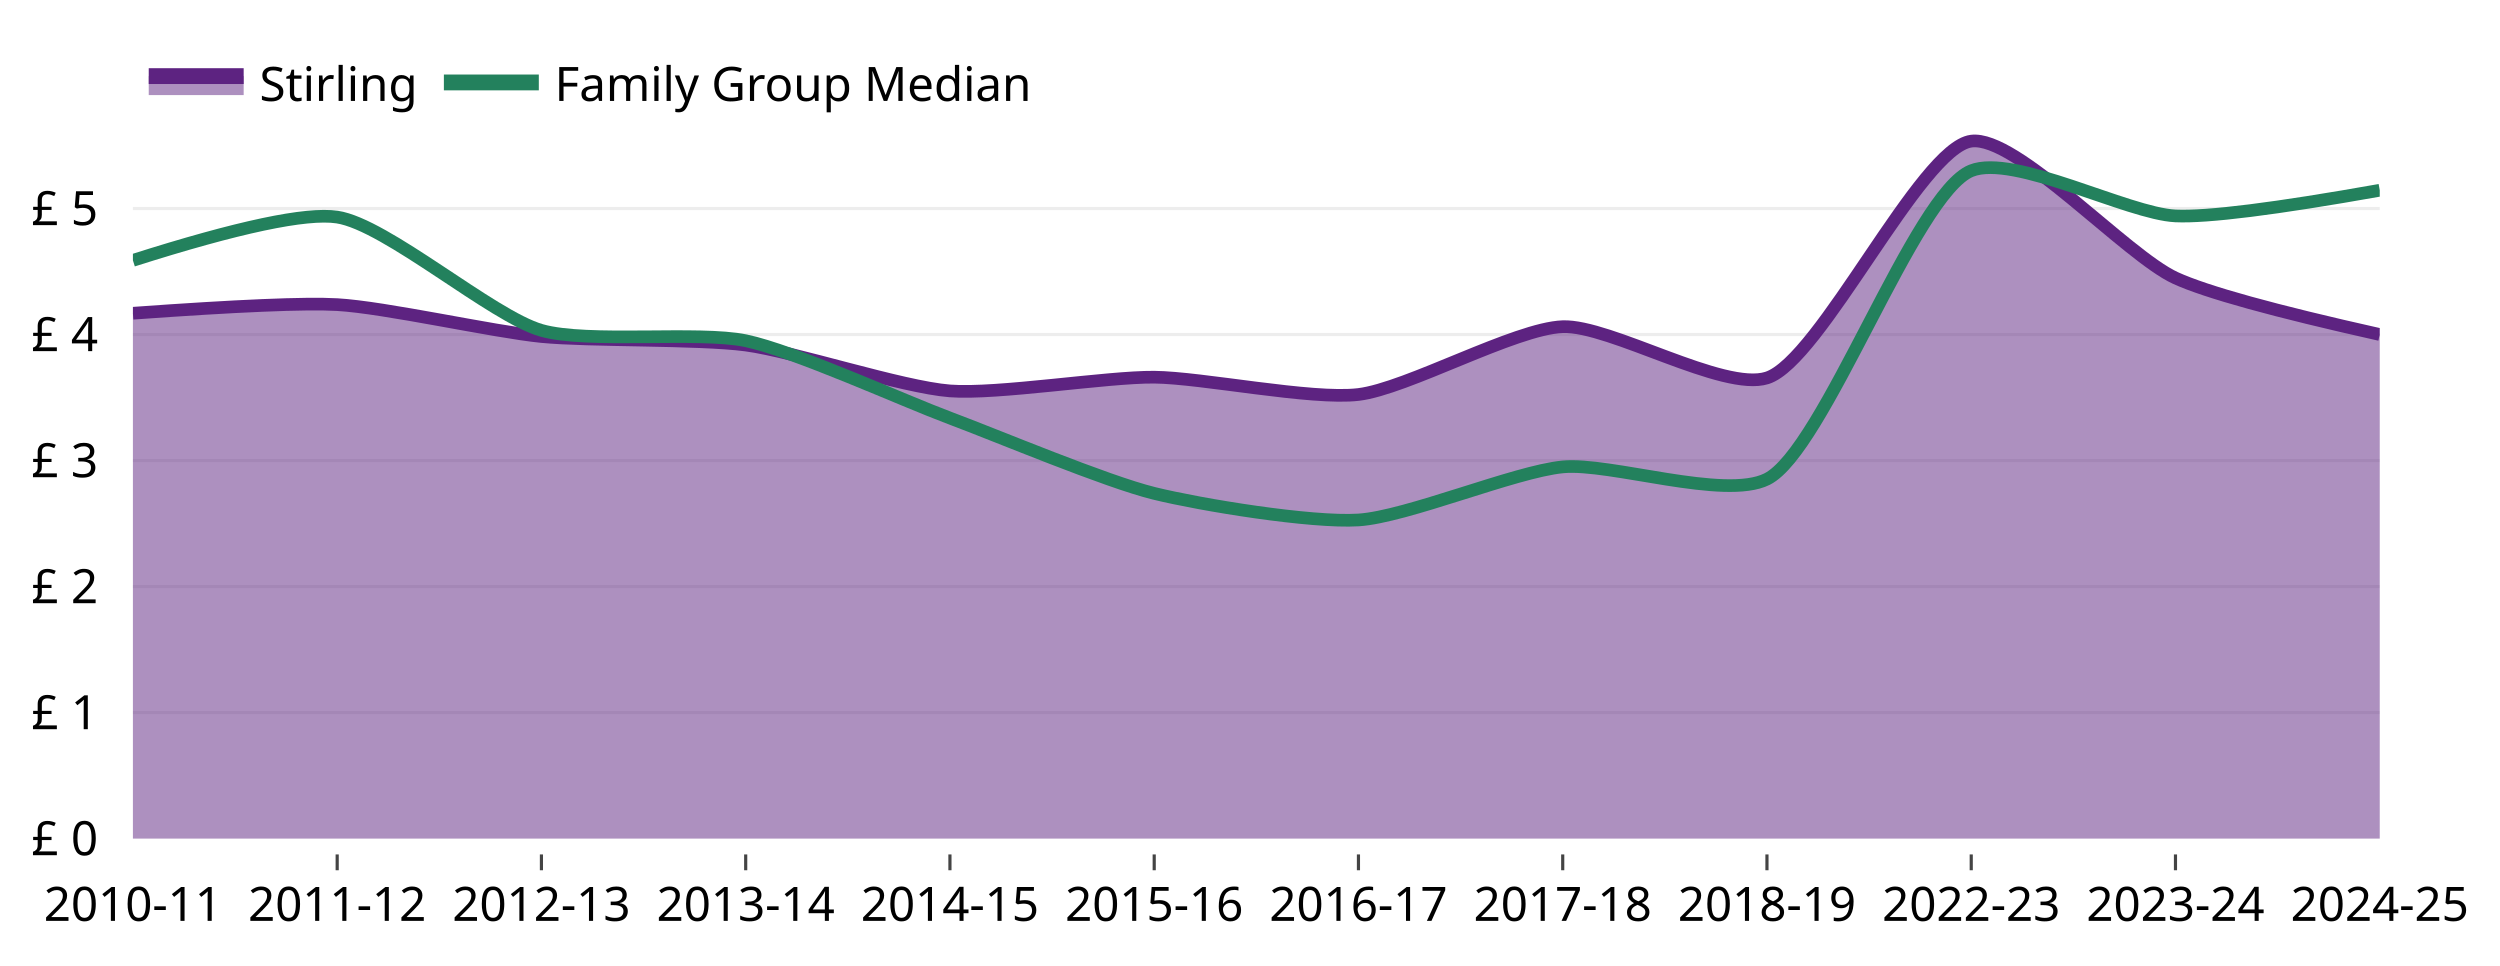
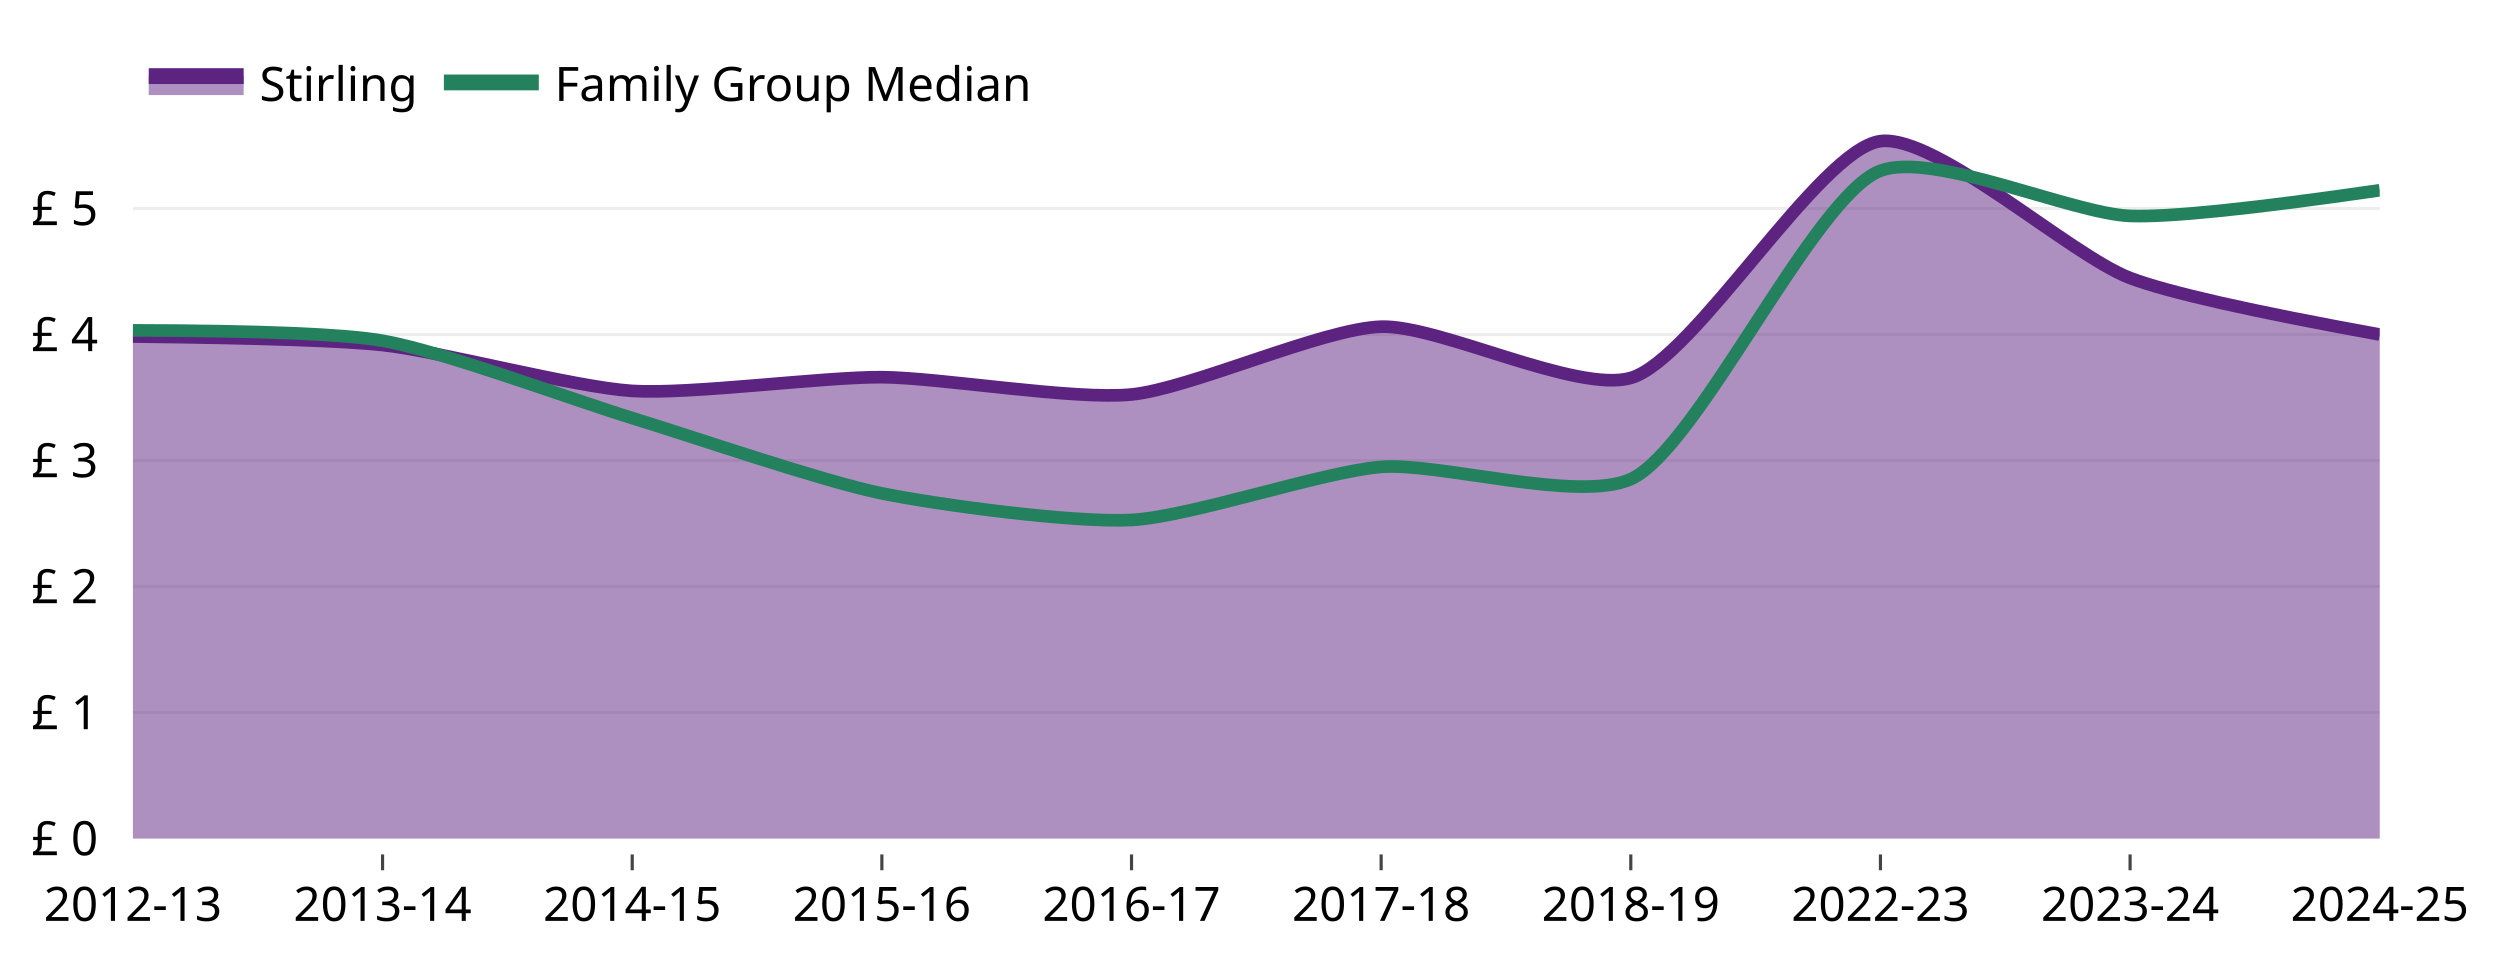
<svg xmlns="http://www.w3.org/2000/svg" class="main-svg" width="790" height="305" style="" viewBox="0 0 790 305">
  <rect x="0" y="0" width="790" height="305" style="fill: rgb(255, 255, 255); fill-opacity: 1;" />
-   <defs id="defs-48ca52">
+   <defs id="defs-9f34e2">
    <g class="clips">
-       <clipPath id="clip48ca52xyplot" class="plotclip">
+       <clipPath id="clip9f34e2xyplot" class="plotclip">
        <rect width="710" height="232" />
      </clipPath>
-       <clipPath class="axesclip" id="clip48ca52x">
+       <clipPath class="axesclip" id="clip9f34e2x">
        <rect x="42" y="0" width="710" height="305" />
      </clipPath>
-       <clipPath class="axesclip" id="clip48ca52y">
+       <clipPath class="axesclip" id="clip9f34e2y">
        <rect x="0" y="33" width="790" height="232" />
      </clipPath>
-       <clipPath class="axesclip" id="clip48ca52xy">
+       <clipPath class="axesclip" id="clip9f34e2xy">
        <rect x="42" y="33" width="710" height="232" />
      </clipPath>
    </g>
    <g class="gradients" />
    <g class="patterns" />
  </defs>
  <g class="bglayer">
    <rect class="bg" x="32" y="23" width="730" height="252" style="fill: rgb(0, 0, 0); fill-opacity: 0; stroke-width: 0;" />
  </g>
  <g class="layer-below">
    <g class="imagelayer" />
    <g class="shapelayer" />
  </g>
  <g class="cartesianlayer">
    <g class="subplot xy">
      <g class="layer-subplot">
        <g class="shapelayer" />
        <g class="imagelayer" />
      </g>
      <g class="minor-gridlayer">
        <g class="x" />
        <g class="y" />
      </g>
      <g class="gridlayer">
        <g class="x">
-           <path class="xgrid crisp" transform="translate(106.55,0)" d="M0,33v232" style="stroke: rgb(255, 255, 255); stroke-opacity: 1; stroke-width: 1px;" />
-           <path class="xgrid crisp" transform="translate(171.09,0)" d="M0,33v232" style="stroke: rgb(255, 255, 255); stroke-opacity: 1; stroke-width: 1px;" />
-           <path class="xgrid crisp" transform="translate(235.64,0)" d="M0,33v232" style="stroke: rgb(255, 255, 255); stroke-opacity: 1; stroke-width: 1px;" />
-           <path class="xgrid crisp" transform="translate(300.18,0)" d="M0,33v232" style="stroke: rgb(255, 255, 255); stroke-opacity: 1; stroke-width: 1px;" />
-           <path class="xgrid crisp" transform="translate(364.73,0)" d="M0,33v232" style="stroke: rgb(255, 255, 255); stroke-opacity: 1; stroke-width: 1px;" />
-           <path class="xgrid crisp" transform="translate(429.27,0)" d="M0,33v232" style="stroke: rgb(255, 255, 255); stroke-opacity: 1; stroke-width: 1px;" />
-           <path class="xgrid crisp" transform="translate(493.82,0)" d="M0,33v232" style="stroke: rgb(255, 255, 255); stroke-opacity: 1; stroke-width: 1px;" />
-           <path class="xgrid crisp" transform="translate(558.36,0)" d="M0,33v232" style="stroke: rgb(255, 255, 255); stroke-opacity: 1; stroke-width: 1px;" />
-           <path class="xgrid crisp" transform="translate(622.91,0)" d="M0,33v232" style="stroke: rgb(255, 255, 255); stroke-opacity: 1; stroke-width: 1px;" />
-           <path class="xgrid crisp" transform="translate(687.45,0)" d="M0,33v232" style="stroke: rgb(255, 255, 255); stroke-opacity: 1; stroke-width: 1px;" />
+           <path class="xgrid crisp" transform="translate(120.89,0)" d="M0,33v232" style="stroke: rgb(255, 255, 255); stroke-opacity: 1; stroke-width: 1px;" />
+           <path class="xgrid crisp" transform="translate(199.78,0)" d="M0,33v232" style="stroke: rgb(255, 255, 255); stroke-opacity: 1; stroke-width: 1px;" />
+           <path class="xgrid crisp" transform="translate(278.67,0)" d="M0,33v232" style="stroke: rgb(255, 255, 255); stroke-opacity: 1; stroke-width: 1px;" />
+           <path class="xgrid crisp" transform="translate(357.56,0)" d="M0,33v232" style="stroke: rgb(255, 255, 255); stroke-opacity: 1; stroke-width: 1px;" />
+           <path class="xgrid crisp" transform="translate(436.44,0)" d="M0,33v232" style="stroke: rgb(255, 255, 255); stroke-opacity: 1; stroke-width: 1px;" />
+           <path class="xgrid crisp" transform="translate(515.33,0)" d="M0,33v232" style="stroke: rgb(255, 255, 255); stroke-opacity: 1; stroke-width: 1px;" />
+           <path class="xgrid crisp" transform="translate(594.22,0)" d="M0,33v232" style="stroke: rgb(255, 255, 255); stroke-opacity: 1; stroke-width: 1px;" />
+           <path class="xgrid crisp" transform="translate(673.11,0)" d="M0,33v232" style="stroke: rgb(255, 255, 255); stroke-opacity: 1; stroke-width: 1px;" />
        </g>
        <g class="y">
          <path class="ygrid crisp" transform="translate(0,225.18)" d="M42,0h710" style="stroke: rgb(237, 237, 237); stroke-opacity: 1; stroke-width: 1px;" />
          <path class="ygrid crisp" transform="translate(0,185.36)" d="M42,0h710" style="stroke: rgb(237, 237, 237); stroke-opacity: 1; stroke-width: 1px;" />
          <path class="ygrid crisp" transform="translate(0,145.54)" d="M42,0h710" style="stroke: rgb(237, 237, 237); stroke-opacity: 1; stroke-width: 1px;" />
          <path class="ygrid crisp" transform="translate(0,105.71)" d="M42,0h710" style="stroke: rgb(237, 237, 237); stroke-opacity: 1; stroke-width: 1px;" />
          <path class="ygrid crisp" transform="translate(0,65.89)" d="M42,0h710" style="stroke: rgb(237, 237, 237); stroke-opacity: 1; stroke-width: 1px;" />
        </g>
      </g>
      <g class="zerolinelayer">
        <path class="yzl zl crisp" transform="translate(0,265)" d="M42,0h710" style="stroke: rgb(255, 255, 255); stroke-opacity: 1; stroke-width: 2px;" />
      </g>
      <g class="layer-between">
        <g class="shapelayer" />
        <g class="imagelayer" />
      </g>
      <path class="xlines-below" />
      <path class="ylines-below" />
      <g class="overlines-below" />
      <g class="xaxislayer-below" />
      <g class="yaxislayer-below" />
      <g class="overaxes-below" />
      <g class="overplot">
-         <g class="xy" transform="translate(42,33)" clip-path="url(#clip48ca52xyplot)">
+         <g class="xy" transform="translate(42,33)" clip-path="url(#clip9f34e2xyplot)">
          <g class="scatterlayer mlayer">
-             <g class="trace scatter trace2030ee" style="stroke-miterlimit: 2;">
+             <g class="trace scatter trace112730" style="stroke-miterlimit: 2;">
              <g class="fills">
                <g>
-                   <path class="js-fill" d="M710,232L0,232L0,65.99Q49.53,62.41 64.55,63.26C79.65,64.11 113.99,71.85 129.09,73.34C144.11,74.82 178.67,74.05 193.64,76.03C208.79,78.03 243.03,89.36 258.18,90.53C273.16,91.68 307.67,86.06 322.73,86.19C337.79,86.32 372.39,93.42 387.27,91.66C402.52,89.85 436.68,70.8 451.82,70.23C466.8,69.67 502.52,90.81 516.36,86.43C533.23,81.09 564.83,13.77 580.91,11.6C595.17,9.67 629.79,47.66 645.45,54.85Q659.99,61.52 710,72.71" style="fill: rgb(93, 35, 129); fill-opacity: 0.5; stroke-width: 0;" />
+                   <path class="js-fill" d="M710,232L0,232L0,73.34Q60.56,74.04 78.89,76.03C97.37,78.03 139.3,89.36 157.78,90.53C176.12,91.69 218.27,86.06 236.67,86.19C255.08,86.32 297.3,93.46 315.56,91.66C334.12,89.83 375.96,70.81 394.44,70.23C412.78,69.65 456.11,91.35 473.33,86.43C493.34,80.71 532.85,14.11 552.22,11.6C569.84,9.32 612.19,47.68 631.11,54.85Q649.05,61.65 710,72.71" style="fill: rgb(93, 35, 129); fill-opacity: 0.5; stroke-width: 0;" />
                </g>
              </g>
              <g class="errorbars" />
              <g class="lines">
-                 <path class="js-line" d="M0,65.99Q49.53,62.41 64.55,63.26C79.65,64.11 113.99,71.85 129.09,73.34C144.11,74.82 178.67,74.05 193.64,76.03C208.79,78.03 243.03,89.36 258.18,90.53C273.16,91.68 307.67,86.06 322.73,86.19C337.79,86.32 372.39,93.42 387.27,91.66C402.52,89.85 436.68,70.8 451.82,70.23C466.8,69.67 502.52,90.81 516.36,86.43C533.23,81.09 564.83,13.77 580.91,11.6C595.17,9.67 629.79,47.66 645.45,54.85Q659.99,61.52 710,72.71" style="vector-effect: none; fill: none; stroke: rgb(93, 35, 129); stroke-opacity: 1; stroke-width: 4px; opacity: 1;" />
+                 <path class="js-line" d="M0,73.34Q60.56,74.04 78.89,76.03C97.37,78.03 139.3,89.36 157.78,90.53C176.12,91.69 218.27,86.06 236.67,86.19C255.08,86.32 297.3,93.46 315.56,91.66C334.12,89.83 375.96,70.81 394.44,70.23C412.78,69.65 456.11,91.35 473.33,86.43C493.34,80.71 532.85,14.11 552.22,11.6C569.84,9.32 612.19,47.68 631.11,54.85Q649.05,61.65 710,72.71" style="vector-effect: none; fill: none; stroke: rgb(93, 35, 129); stroke-opacity: 1; stroke-width: 4px; opacity: 1;" />
              </g>
              <g class="points" />
              <g class="text" />
            </g>
-             <g class="trace scatter tracec36363" style="stroke-miterlimit: 2; opacity: 1;">
+             <g class="trace scatter trace238960" style="stroke-miterlimit: 2; opacity: 1;">
              <g class="fills" />
              <g class="errorbars" />
              <g class="lines">
-                 <path class="js-line" d="M0,49.28Q49.89,33.4 64.55,35.6C80.06,37.92 113.5,66.94 129.09,71.4C143.68,75.57 178.82,71.57 193.64,74.67C208.96,77.88 243.11,93.48 258.18,99.11C273.23,104.73 307.45,119.15 322.73,122.91C337.59,126.57 372.3,132.24 387.27,131.31C402.42,130.36 436.64,116.02 451.82,114.54C466.77,113.08 502.95,125.11 516.36,118.41C534.4,109.41 563.01,28.18 580.91,20.95C594.37,15.51 630.33,34.53 645.45,35.23Q660.45,35.93 710,27.12" style="vector-effect: none; fill: none; stroke: rgb(35, 129, 93); stroke-opacity: 1; stroke-width: 4px; opacity: 1;" />
+                 <path class="js-line" d="M0,71.4Q60.68,71.53 78.89,74.67C97.51,77.88 139.36,93.48 157.78,99.11C176.18,104.73 218.08,119.15 236.67,122.91C254.91,126.6 297.23,132.26 315.56,131.31C334.04,130.35 375.94,116.03 394.44,114.54C412.75,113.07 456.6,125.89 473.33,118.41C494.41,108.98 531.25,28.74 552.22,20.95C568.99,14.72 612.65,34.52 631.11,35.23Q649.47,35.93 710,27.12" style="vector-effect: none; fill: none; stroke: rgb(35, 129, 93); stroke-opacity: 1; stroke-width: 4px; opacity: 1;" />
              </g>
              <g class="points" />
              <g class="text" />
            </g>
          </g>
        </g>
      </g>
      <g class="zerolinelayer-above" />
      <path class="xlines-above crisp" d="" style="fill: none; stroke-width: 1px; stroke: rgb(0, 0, 0); stroke-opacity: 0;" />
      <path class="ylines-above crisp" d="M0,0" style="fill: none;" />
      <g class="overlines-above" />
      <g class="xaxislayer-above">
-         <path class="xtick ticks crisp" d="M0,275v-5" transform="translate(106.55,0)" style="stroke: rgb(68, 68, 68); stroke-opacity: 1; stroke-width: 1px;" />
-         <path class="xtick ticks crisp" d="M0,275v-5" transform="translate(171.09,0)" style="stroke: rgb(68, 68, 68); stroke-opacity: 1; stroke-width: 1px;" />
-         <path class="xtick ticks crisp" d="M0,275v-5" transform="translate(235.64,0)" style="stroke: rgb(68, 68, 68); stroke-opacity: 1; stroke-width: 1px;" />
-         <path class="xtick ticks crisp" d="M0,275v-5" transform="translate(300.18,0)" style="stroke: rgb(68, 68, 68); stroke-opacity: 1; stroke-width: 1px;" />
-         <path class="xtick ticks crisp" d="M0,275v-5" transform="translate(364.73,0)" style="stroke: rgb(68, 68, 68); stroke-opacity: 1; stroke-width: 1px;" />
-         <path class="xtick ticks crisp" d="M0,275v-5" transform="translate(429.27,0)" style="stroke: rgb(68, 68, 68); stroke-opacity: 1; stroke-width: 1px;" />
-         <path class="xtick ticks crisp" d="M0,275v-5" transform="translate(493.82,0)" style="stroke: rgb(68, 68, 68); stroke-opacity: 1; stroke-width: 1px;" />
-         <path class="xtick ticks crisp" d="M0,275v-5" transform="translate(558.36,0)" style="stroke: rgb(68, 68, 68); stroke-opacity: 1; stroke-width: 1px;" />
-         <path class="xtick ticks crisp" d="M0,275v-5" transform="translate(622.91,0)" style="stroke: rgb(68, 68, 68); stroke-opacity: 1; stroke-width: 1px;" />
-         <path class="xtick ticks crisp" d="M0,275v-5" transform="translate(687.45,0)" style="stroke: rgb(68, 68, 68); stroke-opacity: 1; stroke-width: 1px;" />
-         <g class="xtick">
-           <text text-anchor="middle" x="0" y="291" transform="translate(42,0)" style="font-family: 'Segoe UI Semibold'; font-size: 15px; fill: rgb(0, 0, 0); fill-opacity: 1; white-space: pre;">2010-11</text>
-         </g>
-         <g class="xtick">
-           <text text-anchor="middle" x="0" y="291" transform="translate(106.55,0)" style="font-family: 'Segoe UI Semibold'; font-size: 15px; fill: rgb(0, 0, 0); fill-opacity: 1; white-space: pre;">2011-12</text>
-         </g>
-         <g class="xtick">
-           <text text-anchor="middle" x="0" y="291" transform="translate(171.09,0)" style="font-family: 'Segoe UI Semibold'; font-size: 15px; fill: rgb(0, 0, 0); fill-opacity: 1; white-space: pre;">2012-13</text>
-         </g>
-         <g class="xtick">
-           <text text-anchor="middle" x="0" y="291" transform="translate(235.64,0)" style="font-family: 'Segoe UI Semibold'; font-size: 15px; fill: rgb(0, 0, 0); fill-opacity: 1; white-space: pre;">2013-14</text>
-         </g>
-         <g class="xtick">
-           <text text-anchor="middle" x="0" y="291" transform="translate(300.18,0)" style="font-family: 'Segoe UI Semibold'; font-size: 15px; fill: rgb(0, 0, 0); fill-opacity: 1; white-space: pre;">2014-15</text>
-         </g>
-         <g class="xtick">
-           <text text-anchor="middle" x="0" y="291" transform="translate(364.73,0)" style="font-family: 'Segoe UI Semibold'; font-size: 15px; fill: rgb(0, 0, 0); fill-opacity: 1; white-space: pre;">2015-16</text>
-         </g>
-         <g class="xtick">
-           <text text-anchor="middle" x="0" y="291" transform="translate(429.27,0)" style="font-family: 'Segoe UI Semibold'; font-size: 15px; fill: rgb(0, 0, 0); fill-opacity: 1; white-space: pre;">2016-17</text>
-         </g>
-         <g class="xtick">
-           <text text-anchor="middle" x="0" y="291" transform="translate(493.82,0)" style="font-family: 'Segoe UI Semibold'; font-size: 15px; fill: rgb(0, 0, 0); fill-opacity: 1; white-space: pre;">2017-18</text>
-         </g>
-         <g class="xtick">
-           <text text-anchor="middle" x="0" y="291" transform="translate(558.36,0)" style="font-family: 'Segoe UI Semibold'; font-size: 15px; fill: rgb(0, 0, 0); fill-opacity: 1; white-space: pre;">2018-19</text>
-         </g>
-         <g class="xtick">
-           <text text-anchor="middle" x="0" y="291" transform="translate(622.91,0)" style="font-family: 'Segoe UI Semibold'; font-size: 15px; fill: rgb(0, 0, 0); fill-opacity: 1; white-space: pre;">2022-23</text>
-         </g>
-         <g class="xtick">
-           <text text-anchor="middle" x="0" y="291" transform="translate(687.45,0)" style="font-family: 'Segoe UI Semibold'; font-size: 15px; fill: rgb(0, 0, 0); fill-opacity: 1; white-space: pre;">2023-24</text>
+         <path class="xtick ticks crisp" d="M0,275v-5" transform="translate(120.89,0)" style="stroke: rgb(68, 68, 68); stroke-opacity: 1; stroke-width: 1px;" />
+         <path class="xtick ticks crisp" d="M0,275v-5" transform="translate(199.78,0)" style="stroke: rgb(68, 68, 68); stroke-opacity: 1; stroke-width: 1px;" />
+         <path class="xtick ticks crisp" d="M0,275v-5" transform="translate(278.67,0)" style="stroke: rgb(68, 68, 68); stroke-opacity: 1; stroke-width: 1px;" />
+         <path class="xtick ticks crisp" d="M0,275v-5" transform="translate(357.56,0)" style="stroke: rgb(68, 68, 68); stroke-opacity: 1; stroke-width: 1px;" />
+         <path class="xtick ticks crisp" d="M0,275v-5" transform="translate(436.44,0)" style="stroke: rgb(68, 68, 68); stroke-opacity: 1; stroke-width: 1px;" />
+         <path class="xtick ticks crisp" d="M0,275v-5" transform="translate(515.33,0)" style="stroke: rgb(68, 68, 68); stroke-opacity: 1; stroke-width: 1px;" />
+         <path class="xtick ticks crisp" d="M0,275v-5" transform="translate(594.22,0)" style="stroke: rgb(68, 68, 68); stroke-opacity: 1; stroke-width: 1px;" />
+         <path class="xtick ticks crisp" d="M0,275v-5" transform="translate(673.11,0)" style="stroke: rgb(68, 68, 68); stroke-opacity: 1; stroke-width: 1px;" />
+         <g class="xtick">
+           <text text-anchor="middle" x="0" y="291" transform="translate(42,0)" style="font-family: 'Segoe UI Semibold'; font-size: 15px; fill: rgb(0, 0, 0); fill-opacity: 1; white-space: pre;">2012-13</text>
+         </g>
+         <g class="xtick">
+           <text text-anchor="middle" x="0" y="291" transform="translate(120.89,0)" style="font-family: 'Segoe UI Semibold'; font-size: 15px; fill: rgb(0, 0, 0); fill-opacity: 1; white-space: pre;">2013-14</text>
+         </g>
+         <g class="xtick">
+           <text text-anchor="middle" x="0" y="291" transform="translate(199.78,0)" style="font-family: 'Segoe UI Semibold'; font-size: 15px; fill: rgb(0, 0, 0); fill-opacity: 1; white-space: pre;">2014-15</text>
+         </g>
+         <g class="xtick">
+           <text text-anchor="middle" x="0" y="291" transform="translate(278.67,0)" style="font-family: 'Segoe UI Semibold'; font-size: 15px; fill: rgb(0, 0, 0); fill-opacity: 1; white-space: pre;">2015-16</text>
+         </g>
+         <g class="xtick">
+           <text text-anchor="middle" x="0" y="291" transform="translate(357.56,0)" style="font-family: 'Segoe UI Semibold'; font-size: 15px; fill: rgb(0, 0, 0); fill-opacity: 1; white-space: pre;">2016-17</text>
+         </g>
+         <g class="xtick">
+           <text text-anchor="middle" x="0" y="291" transform="translate(436.44,0)" style="font-family: 'Segoe UI Semibold'; font-size: 15px; fill: rgb(0, 0, 0); fill-opacity: 1; white-space: pre;">2017-18</text>
+         </g>
+         <g class="xtick">
+           <text text-anchor="middle" x="0" y="291" transform="translate(515.33,0)" style="font-family: 'Segoe UI Semibold'; font-size: 15px; fill: rgb(0, 0, 0); fill-opacity: 1; white-space: pre;">2018-19</text>
+         </g>
+         <g class="xtick">
+           <text text-anchor="middle" x="0" y="291" transform="translate(594.22,0)" style="font-family: 'Segoe UI Semibold'; font-size: 15px; fill: rgb(0, 0, 0); fill-opacity: 1; white-space: pre;">2022-23</text>
+         </g>
+         <g class="xtick">
+           <text text-anchor="middle" x="0" y="291" transform="translate(673.11,0)" style="font-family: 'Segoe UI Semibold'; font-size: 15px; fill: rgb(0, 0, 0); fill-opacity: 1; white-space: pre;">2023-24</text>
        </g>
        <g class="xtick">
          <text text-anchor="middle" x="0" y="291" transform="translate(752,0)" style="font-family: 'Segoe UI Semibold'; font-size: 15px; fill: rgb(0, 0, 0); fill-opacity: 1; white-space: pre;">2024-25</text>
        </g>
      </g>
      <g class="yaxislayer-above">
        <g class="ytick">
          <text text-anchor="end" x="31" y="5.25" transform="translate(0,265)" style="font-family: 'Segoe UI Semibold'; font-size: 15px; fill: rgb(0, 0, 0); fill-opacity: 1; white-space: pre;">£ 0</text>
        </g>
        <g class="ytick">
          <text text-anchor="end" x="31" y="5.25" style="font-family: 'Segoe UI Semibold'; font-size: 15px; fill: rgb(0, 0, 0); fill-opacity: 1; white-space: pre;" transform="translate(0,225.18)">£ 1</text>
        </g>
        <g class="ytick">
          <text text-anchor="end" x="31" y="5.25" style="font-family: 'Segoe UI Semibold'; font-size: 15px; fill: rgb(0, 0, 0); fill-opacity: 1; white-space: pre;" transform="translate(0,185.36)">£ 2</text>
        </g>
        <g class="ytick">
          <text text-anchor="end" x="31" y="5.25" style="font-family: 'Segoe UI Semibold'; font-size: 15px; fill: rgb(0, 0, 0); fill-opacity: 1; white-space: pre;" transform="translate(0,145.54)">£ 3</text>
        </g>
        <g class="ytick">
          <text text-anchor="end" x="31" y="5.25" style="font-family: 'Segoe UI Semibold'; font-size: 15px; fill: rgb(0, 0, 0); fill-opacity: 1; white-space: pre;" transform="translate(0,105.71)">£ 4</text>
        </g>
        <g class="ytick">
          <text text-anchor="end" x="31" y="5.25" style="font-family: 'Segoe UI Semibold'; font-size: 15px; fill: rgb(0, 0, 0); fill-opacity: 1; white-space: pre;" transform="translate(0,65.89)">£ 5</text>
        </g>
      </g>
      <g class="overaxes-above" />
    </g>
  </g>
  <g class="polarlayer" />
  <g class="smithlayer" />
  <g class="ternarylayer" />
  <g class="geolayer" />
  <g class="funnelarealayer" />
  <g class="pielayer" />
  <g class="iciclelayer" />
  <g class="treemaplayer" />
  <g class="sunburstlayer" />
  <g class="glimages" />
-   <defs id="topdefs-48ca52">
+   <defs id="topdefs-9f34e2">
    <g class="clips" />
-     <clipPath id="legend48ca52">
+     <clipPath id="legend9f34e2">
      <rect width="285" height="33" x="0" y="0" />
    </clipPath>
  </defs>
  <g class="layer-above">
    <g class="imagelayer" />
    <g class="shapelayer" />
  </g>
  <g class="infolayer">
    <g class="legend" pointer-events="all" transform="translate(42,9.8)">
      <rect class="bg" shape-rendering="crispEdges" style="stroke: rgb(68, 68, 68); stroke-opacity: 1; fill: rgb(0, 0, 0); fill-opacity: 0; stroke-width: 0px;" width="285" height="33" x="0" y="0" />
-       <g class="scrollbox" transform="" clip-path="url(#legend48ca52)">
+       <g class="scrollbox" transform="" clip-path="url(#legend9f34e2)">
        <g class="groups">
          <g class="traces" transform="translate(0,16.25)" style="opacity: 1;">
            <text class="legendtext" text-anchor="start" x="40" y="5.85" style="font-family: 'Segoe UI Semibold'; font-size: 15px; fill: rgb(0, 0, 0); fill-opacity: 1; white-space: pre;">Stirling</text>
            <g class="layers">
              <g class="legendfill">
                <path class="js-fill" d="M5,-2h30v6h-30z" style="stroke-width: 0; fill: rgb(93, 35, 129); fill-opacity: 0.5;" />
              </g>
              <g class="legendlines">
                <path class="js-line" d="M5,-2h30" style="fill: none; stroke: rgb(93, 35, 129); stroke-opacity: 1; stroke-width: 5px;" />
              </g>
              <g class="legendsymbols">
                <g class="legendpoints" />
              </g>
            </g>
            <rect class="legendtoggle" x="0" y="-11.25" width="90.766" height="22.5" style="fill: rgb(0, 0, 0); fill-opacity: 0;" />
          </g>
          <g class="traces" transform="translate(93.26562,16.25)" style="opacity: 1;">
            <text class="legendtext" text-anchor="start" x="40" y="5.85" style="font-family: 'Segoe UI Semibold'; font-size: 15px; fill: rgb(0, 0, 0); fill-opacity: 1; white-space: pre;">Family Group Median</text>
            <g class="layers" style="opacity: 1;">
              <g class="legendfill" />
              <g class="legendlines">
                <path class="js-line" d="M5,0h30" style="fill: none; stroke: rgb(35, 129, 93); stroke-opacity: 1; stroke-width: 5px;" />
              </g>
              <g class="legendsymbols">
                <g class="legendpoints" />
              </g>
            </g>
            <rect class="legendtoggle" x="0" y="-11.25" width="188.602" height="22.5" style="fill: rgb(0, 0, 0); fill-opacity: 0;" />
          </g>
        </g>
      </g>
      <rect class="scrollbar" rx="20" ry="3" width="0" height="0" style="fill: rgb(128, 139, 164); fill-opacity: 1;" x="0" y="0" />
    </g>
    <g class="g-gtitle" />
    <g class="g-xtitle" />
    <g class="g-ytitle" />
  </g>
</svg>
